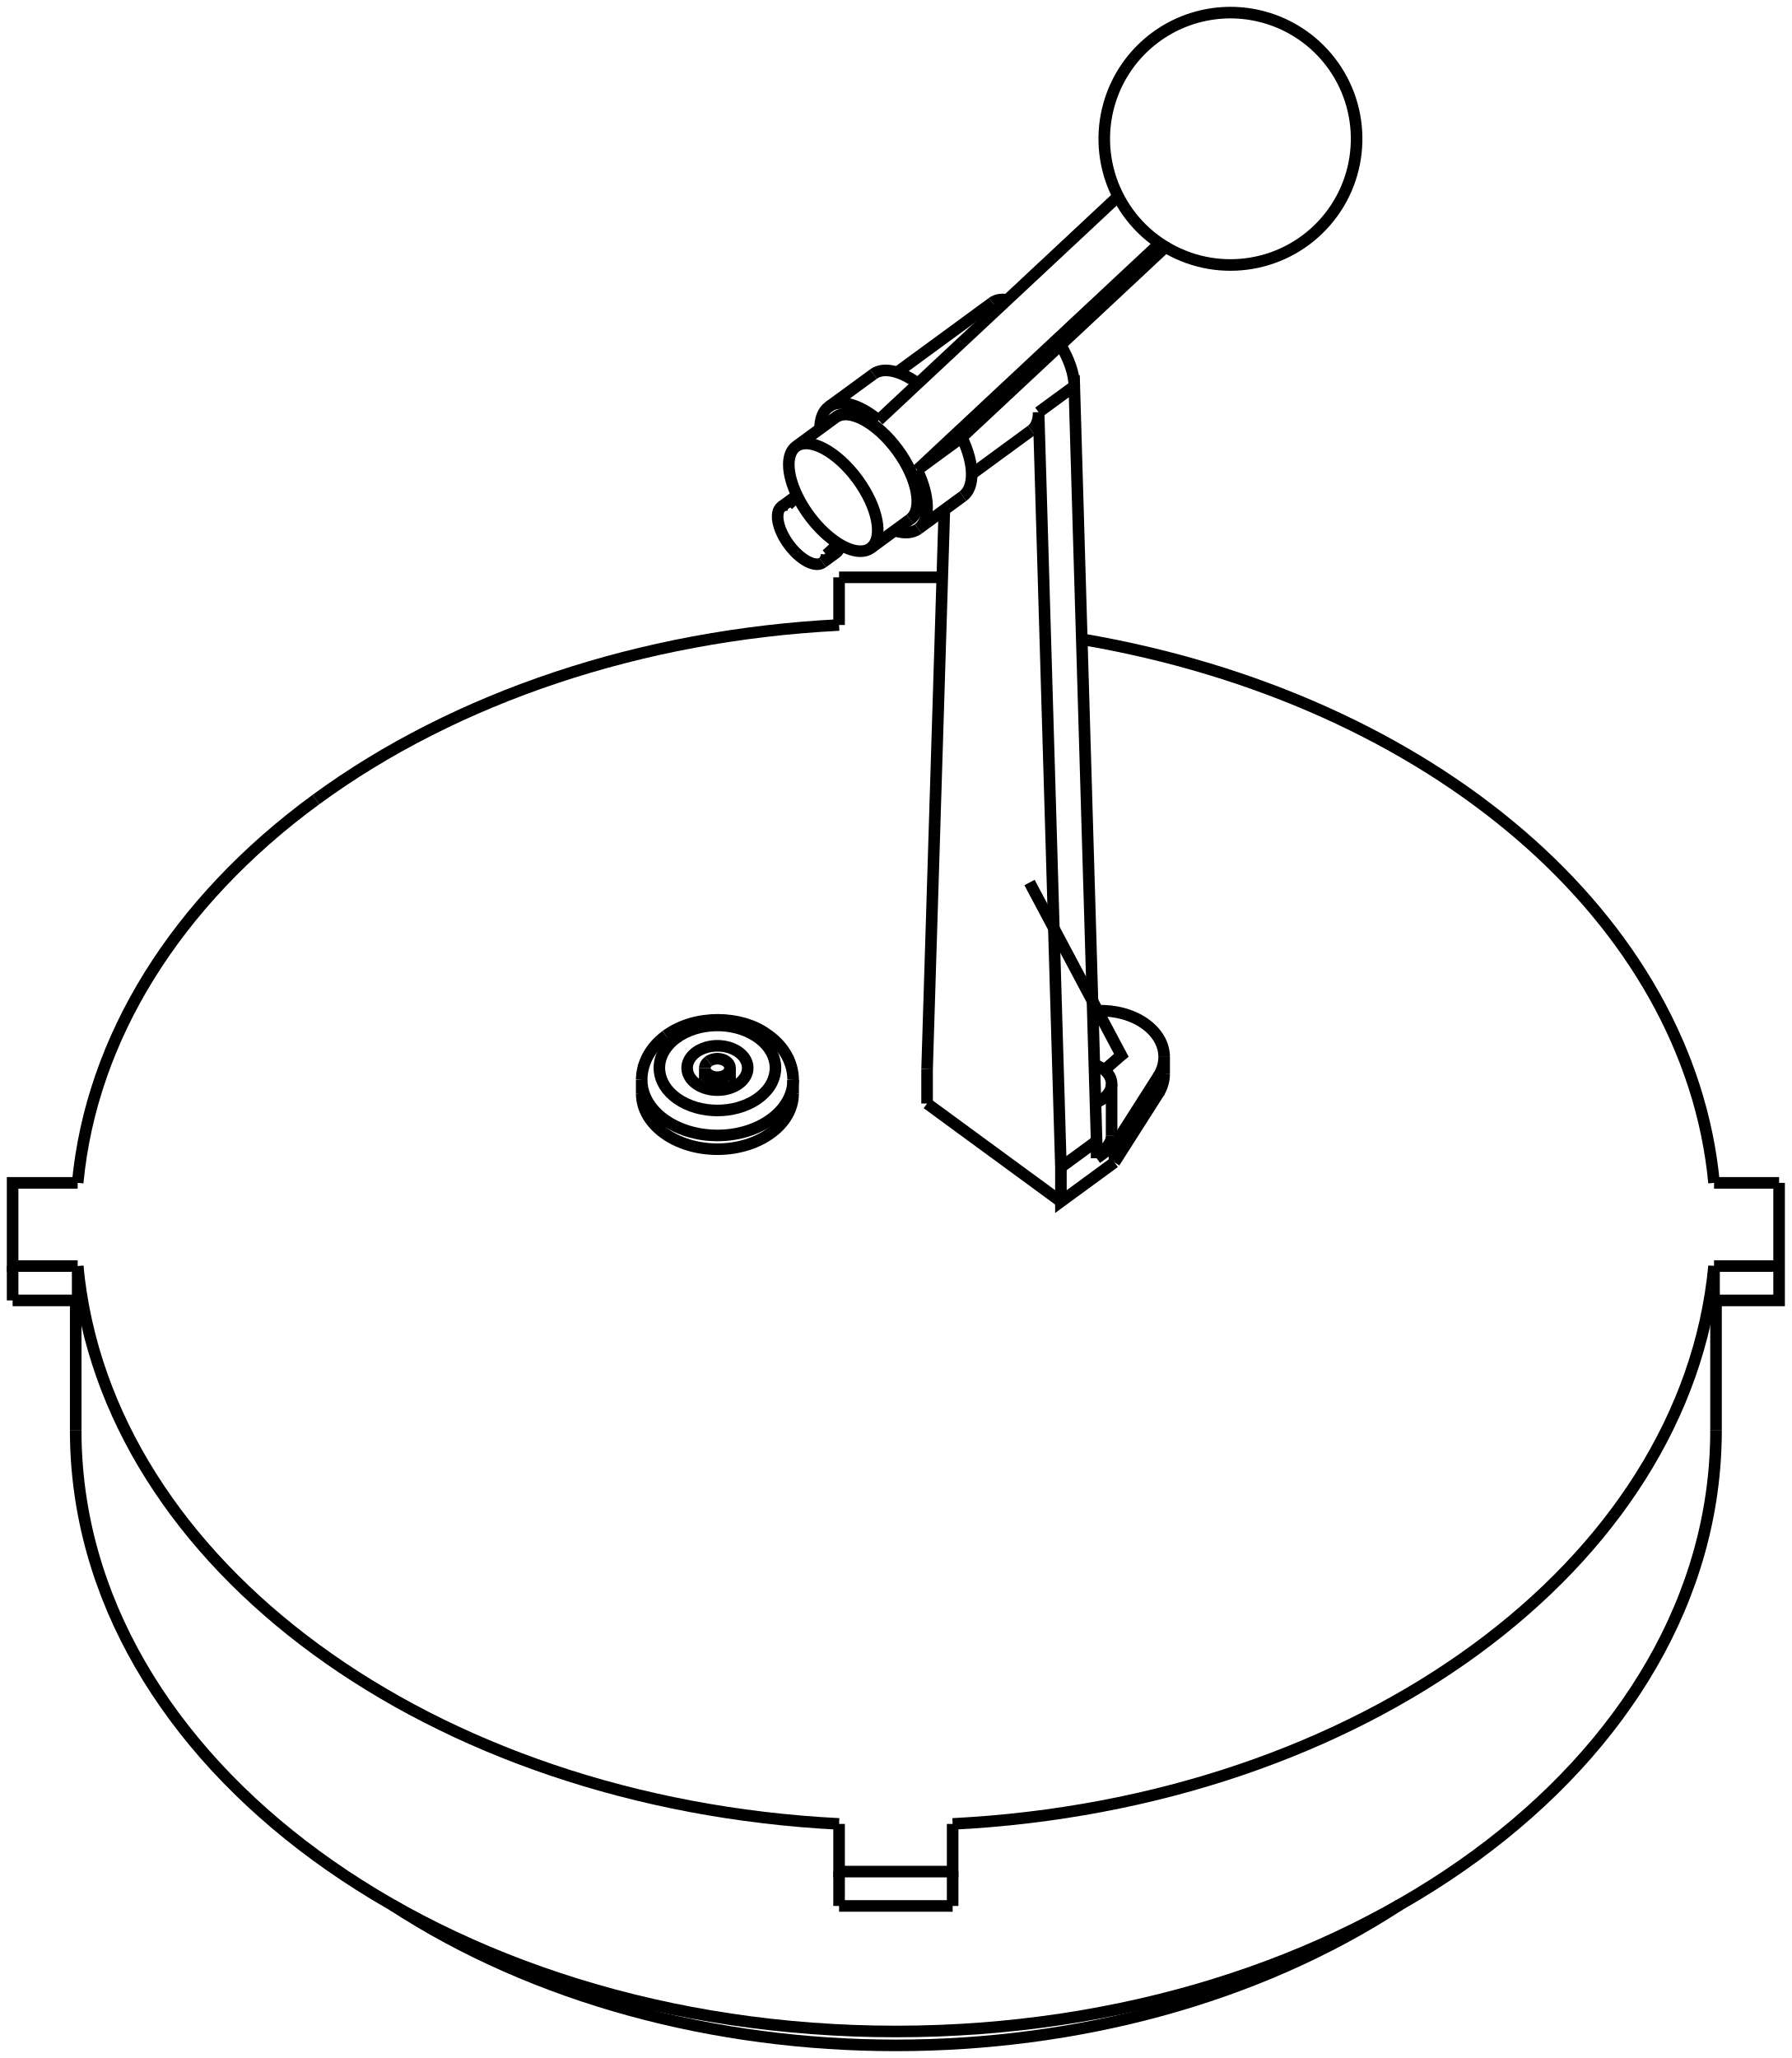
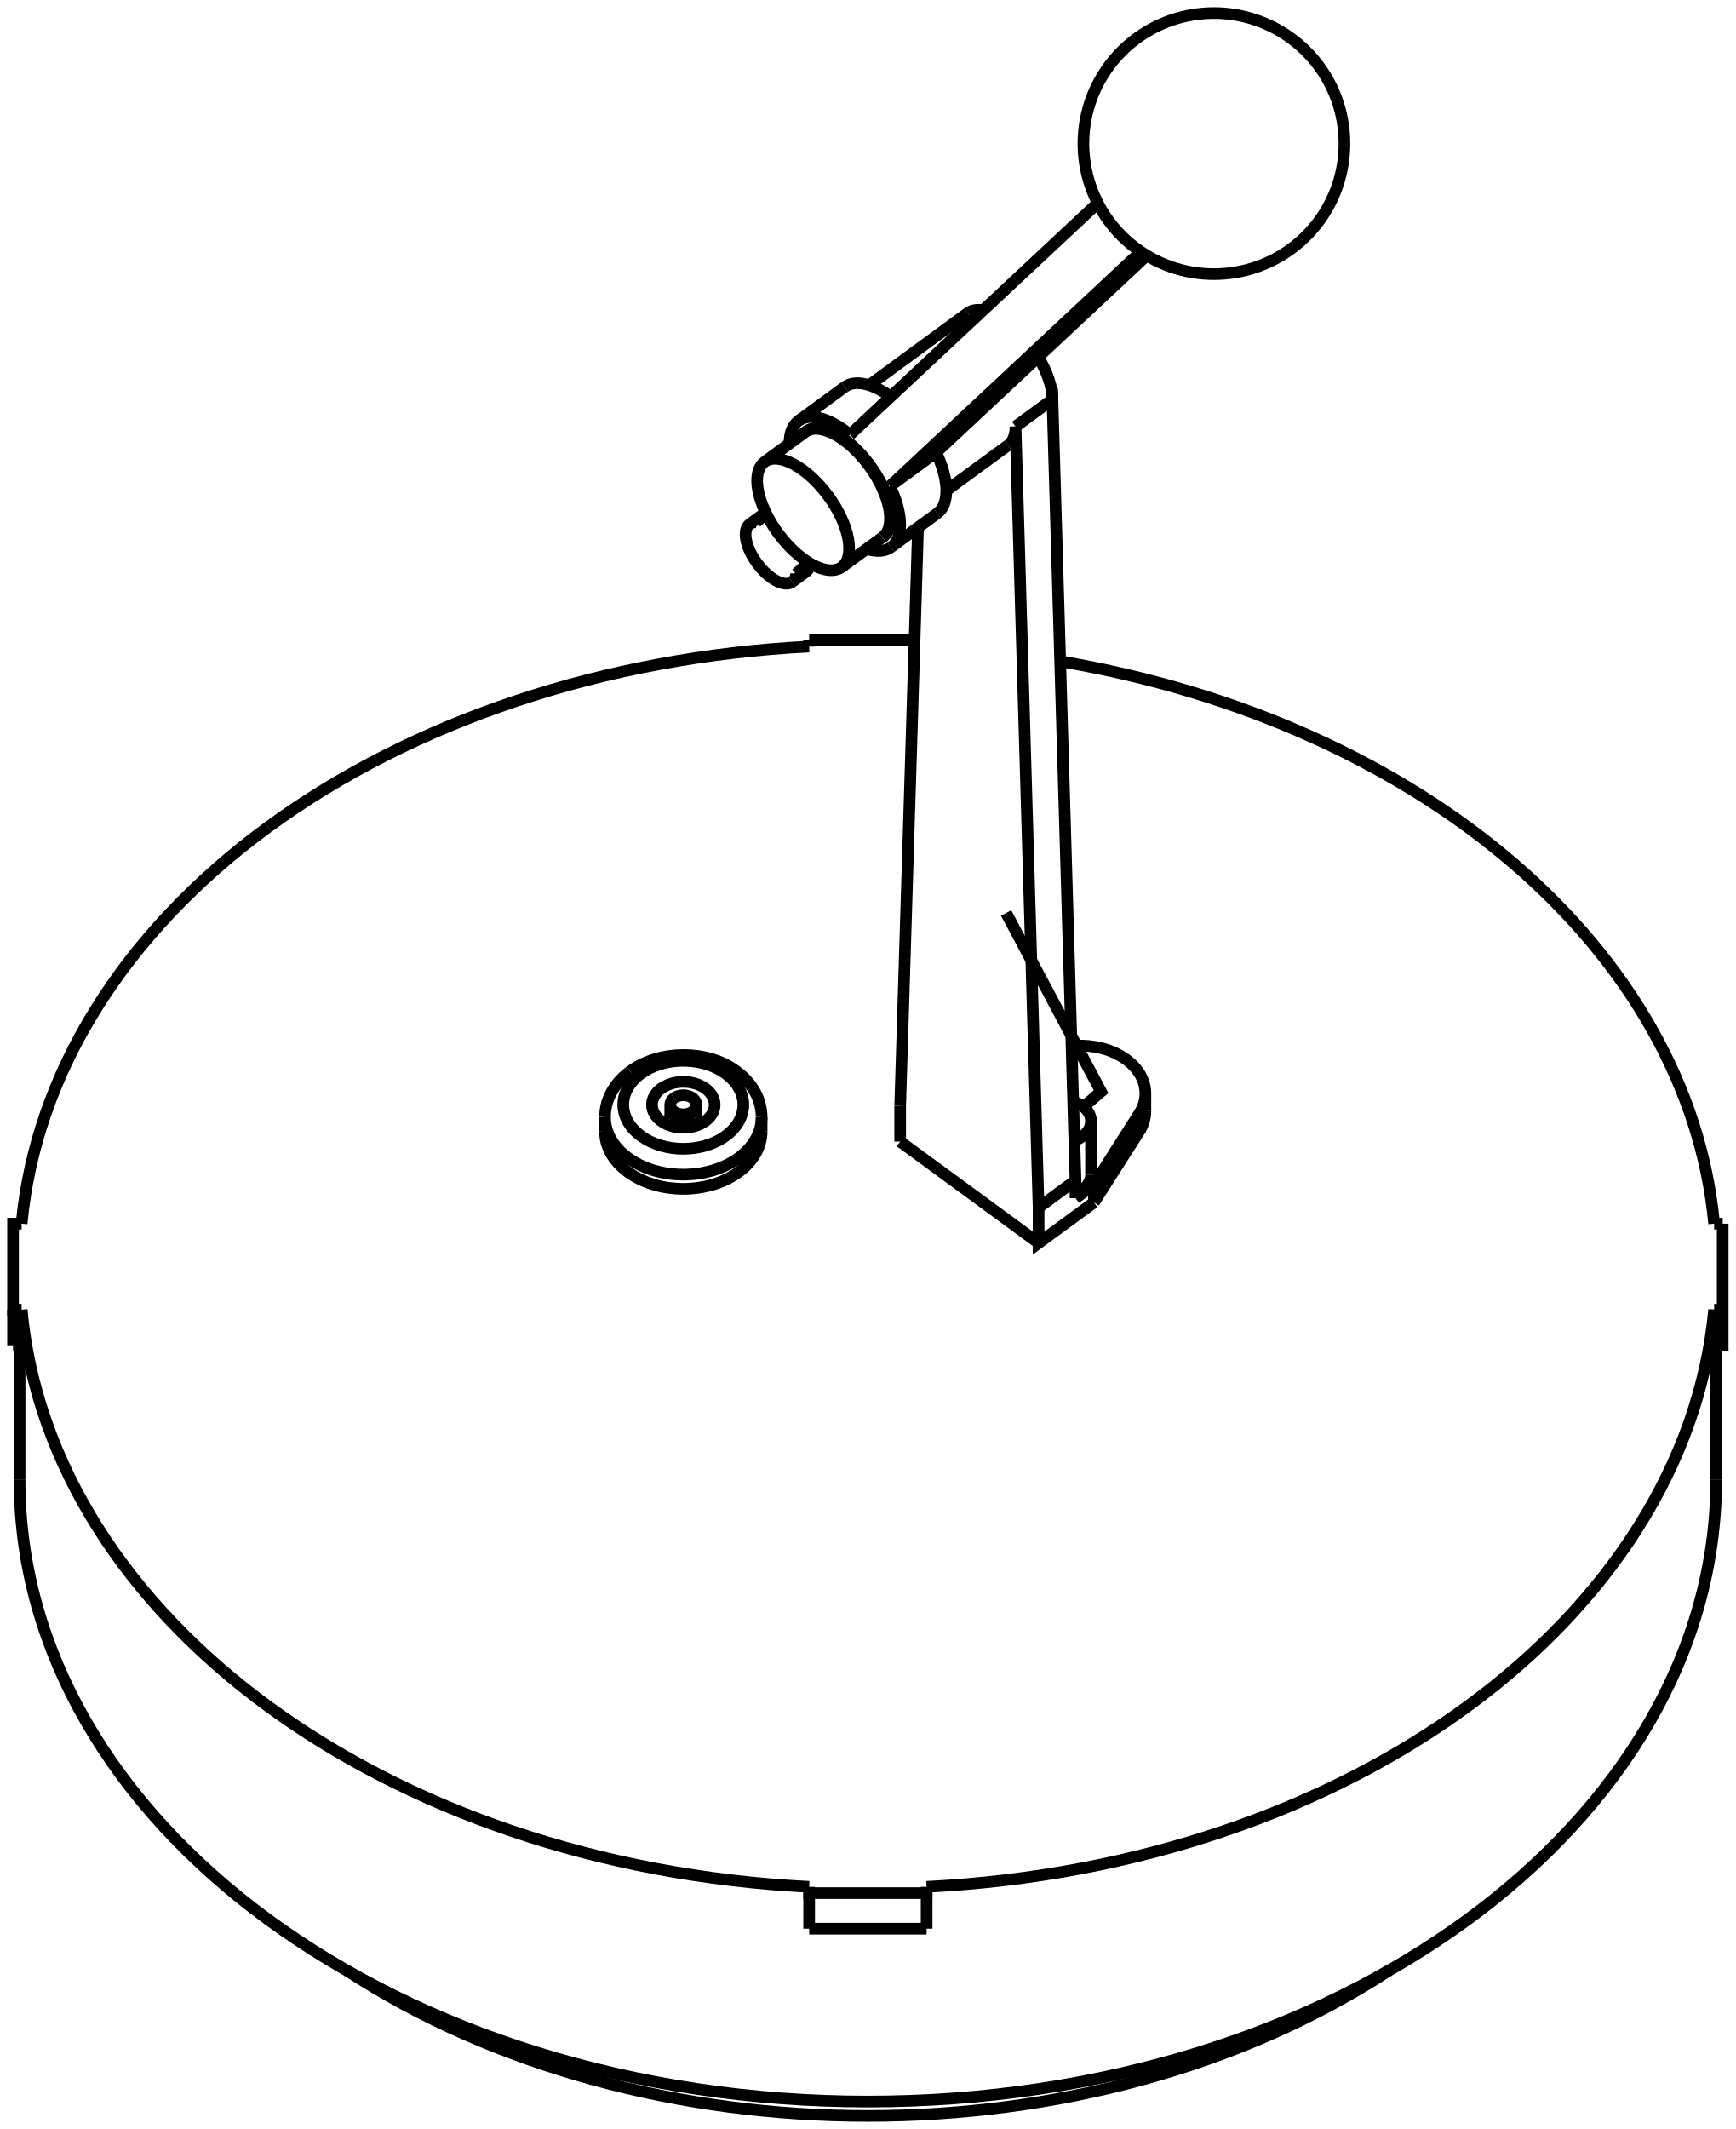
- <svg xmlns="http://www.w3.org/2000/svg" version="1.1" viewBox="-71 -52.132 142 163.094" fill="none" stroke="black" stroke-width="0.6%" vector-effect="non-scaling-stroke">
+ <svg xmlns="http://www.w3.org/2000/svg" version="1.1" viewBox="-66.5 -52.132 133 163.094" fill="none" stroke="black" stroke-width="0.6%" vector-effect="non-scaling-stroke">
  <path d="M -65 61.24 A 65 47.621 180 0 0 65 61.24" />
  <path d="M -45.962 11.231 A 65 47.621 360 0 1 -4.5 -2.602" />
  <path d="M 14.735 -1.477 A 65 47.621 360 0 1 64.844 41.608" />
  <path d="M 64.844 50.924 L 64.844 48.202 A 65 47.621 0 0 1 4.5 92.412" />
  <path d="M -4.5 92.412 A 65 47.621 0 0 1 -64.844 48.202" />
  <path d="M -64.844 50.924 L -64.844 48.202" />
  <path d="M -64.844 41.608 A 65 47.621 360 0 1 -45.962 11.231" />
-   <path d="M -4.5 -6.38 L -4.5 -2.602" />
-   <path d="M -64.844 41.608 L -70 41.608 L -70 48.202 L -64.844 48.202" />
-   <path d="M 3.679 -6.38 L -4.5 -6.38" />
-   <path d="M 70 41.608 L 64.844 41.608" />
-   <path d="M -4.5 92.412 L -4.5 96.189 L 4.5 96.189 L 4.5 92.412" />
-   <path d="M 70 48.202 L 70 41.608" />
-   <path d="M 64.844 48.202 L 70 48.202" />
+   <path d="M -4.5 -3.083 L -4.5 -2.602" />
+   <path d="M -64.844 41.608 L -65.5 41.608 L -65.5 48.202 L -64.844 48.202" />
+   <path d="M 3.577 -3.083 L -4.5 -3.083" />
+   <path d="M 65.5 41.608 L 64.844 41.608" />
+   <path d="M -4.5 92.412 L -4.5 92.892 L 4.5 92.892 L 4.5 92.412" />
+   <path d="M 65.5 48.202 L 65.5 41.608" />
+   <path d="M 64.844 48.202 L 65.5 48.202" />
  <path d="M -20.142 34.544 A 6 4.396 180 0 0 -8.142 34.544" />
  <path d="M 17.324 39.983 L 13.081 43.092 L 13.081 40.369 L 11.314 -19.46 A 5 2.406 233.772 0 1 10.733 -18.016" />
  <path d="M 2.475 35.321 L 13.081 43.092" />
  <path d="M 20.852 34.444 A 5 3.663 180 0 0 21.263 32.99" />
  <path d="M 17.324 39.983 L 20.852 34.444 L 20.852 33.083 A 5 3.663 180 0 0 21.263 31.628 L 21.263 32.99" />
-   <path d="M 64.844 50.924 L 70 50.924 L 70 48.202" />
-   <path d="M 4.5 98.912 L 4.5 96.189" />
-   <path d="M -4.5 98.912 L 4.5 98.912" />
-   <path d="M -4.5 98.912 L -4.5 96.189" />
-   <path d="M -70 50.924 L -70 48.202" />
-   <path d="M -70 50.924 L -64.844 50.924" />
+   <path d="M 64.844 50.924 L 65.5 50.924 L 65.5 48.202" />
+   <path d="M 4.5 95.615 L 4.5 92.892" />
+   <path d="M -4.5 95.615 L 4.5 95.615" />
+   <path d="M -4.5 95.615 L -4.5 92.892" />
+   <path d="M -65.5 50.924 L -65.5 48.202" />
+   <path d="M -65.5 50.924 L -64.844 50.924" />
  <path d="M -39.909 98.828 A 60 43.958 180 0 0 39.909 98.828" />
  <path d="M -8.142 33.455 A 6 4.396 360 0 1 -20.142 33.455 L -20.142 34.544" />
  <path d="M 15.91 39.658 L 15.91 38.297 L 14.142 -21.532 L 11.314 -19.46" />
  <path d="M 15.91 39.658 L 17.324 38.622 L 20.852 33.083" />
  <path d="M 17.324 39.983 L 17.324 38.622" />
  <path d="M 15.91 38.297 L 13.081 40.369" />
  <path d="M 2.475 32.598 L 2.475 35.321" />
  <path d="M 3.844 -11.73 L 2.475 32.598" />
  <path d="M 21.263 31.628 A 5 3.663 180 0 0 15.993 27.97" />
  <path d="M -17.395 30.119 A 4.6 3.37 360 1 1 -18.179 30.886 A 4.6 3.37 360 0 1 -17.395 30.119 Z" />
  <path d="M 14.142 -21.532 A 5 2.406 53.772 0 0 13.052 -24.789" />
  <path d="M 8.832 -28.366 A 5 2.406 53.772 0 0 7.652 -28.155" />
  <path d="M 16.525 32.661 C 16.6 32.59 16.68 32.52 16.764 32.455 C 16.84 32.39 16.92 32.32 17.002 32.249 C 17.07 32.19 17.15 32.12 17.219 32.06 C 17.29 32 17.36 31.93 17.435 31.87 C 17.51 31.81 17.58 31.74 17.649 31.681 C 17.72 31.62 17.79 31.55 17.864 31.491 L 10.593 17.807" />
  <path d="M 17.099 37.845 A 2.25 1.648 360 0 1 15.91 39.299" />
  <path d="M -12.445 33.745 A 2.4 1.758 360 0 1 -16.248 31.659 A 2.4 1.758 360 1 1 -12.445 33.745 Z" />
  <path d="M 15.731 32.245 A 2.25 1.648 360 0 1 17.099 33.761 L 17.099 37.845" />
  <path d="M 17.099 33.761 A 2.25 1.648 360 0 1 15.82 35.248" />
  <path d="M -14.849 31.984 A 1 0.733 360 0 1 -13.142 32.502 L -13.142 33.436" />
  <path d="M -13.142 32.502 A 1 0.733 360 0 1 -15.142 32.502 L -15.142 33.436" />
  <path d="M -15.142 32.502 A 1 0.733 360 0 1 -14.849 31.984" />
  <path d="M 1.651 -12.995 A 4 1.925 53.772 0 0 1.688 -13.242" />
  <path d="M -2.456 -18.898 A 4 1.925 53.772 0 0 -2.703 -18.937" />
  <path d="M 1.117 -10.971 A 5 2.406 53.772 0 0 -4.793 -19.038 L -7.905 -16.758 A 5 2.406 233.772 0 1 -1.995 -8.692 A 5 2.406 233.772 0 1 -8.485 -15.315 A 5 2.406 233.772 0 1 -7.905 -16.758" />
  <path d="M 5.314 -12.806 A 6 2.888 53.772 0 0 5.227 -17.476 L 21.367 -32.56" />
  <path d="M 1.748 -21.745 A 6 2.888 53.772 0 0 -1.778 -22.486" />
  <path d="M 1.692 -14.886 L 20.913 -32.849" />
  <path d="M 1.692 -14.886 L 5.227 -17.476" />
  <path d="M -5.489 -8.176 L -4.551 -9.052" />
  <path d="M 1.692 -14.886 A 6 2.888 233.772 0 1 1.778 -10.216 L 5.314 -12.806" />
  <path d="M 1.778 -10.216 A 6 2.888 233.772 0 1 -0.1 -10.079" />
  <path d="M 17.616 -36.574 L -1.37 -18.831" />
  <path d="M -6.01 -18.146 A 6 2.888 233.772 0 1 -5.314 -19.896 L -1.778 -22.486" />
  <path d="M -5.314 -19.896 A 6 2.888 233.772 0 1 -1.37 -18.831" />
  <path d="M -7.807 -12.815 L -8.551 -12.121" />
  <path d="M -5.489 -8.176 A 2.75 1.323 233.772 0 1 -5.799 -7.551 L -4.739 -8.328 A 2.75 1.323 53.772 0 0 -4.428 -8.953" />
  <path d="M -5.799 -7.551 A 2.75 1.323 233.772 0 1 -9.05 -11.988 L -7.989 -12.765" />
  <path d="M -9.05 -11.988 A 2.75 1.323 233.772 0 1 -8.551 -12.121" />
  <path d="M -4.758 -19.063 A 5 2.406 233.772 0 1 -4.723 -19.09 A 5 2.406 233.772 1 1 1.187 -11.023 A 5 2.406 233.772 0 1 1.151 -10.998" />
  <path d="M -4.402 -8.962 L -4.429 -8.942" />
  <path d="M -5.489 -8.176 L -4.428 -8.953" />
  <path d="M -7.825 -12.852 A 2.75 1.323 53.772 0 0 -7.989 -12.765" />
  <path d="M -4.345 -19.241 A 5 2.406 233.772 0 1 -4.32 -19.281" />
  <path d="M 1.491 -11.349 A 5 2.406 233.772 0 1 1.446 -11.338" />
  <path d="M -65 50.924 L -65 61.24" />
  <path d="M 65 50.924 L 65 61.24" />
  <path d="M -8.142 33.455 L -8.142 34.544" />
  <path d="M -8.142 33.455 C -8.14 33.41 -8.14 33.36 -8.145 33.308 C -8.15 33.26 -8.15 33.21 -8.153 33.161 C -8.16 33.11 -8.16 33.06 -8.167 33.014 C -8.17 32.97 -8.18 32.92 -8.187 32.868 C -8.19 32.82 -8.2 32.77 -8.212 32.723 C -8.22 32.67 -8.23 32.63 -8.242 32.579 C -8.25 32.53 -8.27 32.48 -8.278 32.435 C -8.29 32.39 -8.3 32.34 -8.319 32.293 C -8.33 32.25 -8.35 32.2 -8.366 32.152 C -8.38 32.11 -8.4 32.06 -8.418 32.013 C -8.44 31.97 -8.45 31.92 -8.474 31.876 C -8.49 31.83 -8.51 31.78 -8.536 31.74 C -8.56 31.69 -8.58 31.65 -8.603 31.606 C -8.63 31.56 -8.65 31.52 -8.675 31.474 C -8.7 31.43 -8.72 31.39 -8.751 31.344 C -8.78 31.3 -8.8 31.26 -8.832 31.217 C -8.85 31.18 -8.88 31.15 -8.902 31.114 C -8.93 31.08 -8.95 31.05 -8.975 31.013 C -9 30.98 -9.02 30.95 -9.051 30.913 C -9.08 30.88 -9.1 30.85 -9.129 30.816 C -9.16 30.78 -9.18 30.75 -9.211 30.72 C -9.24 30.69 -9.27 30.66 -9.295 30.626 C -9.32 30.59 -9.35 30.56 -9.382 30.534 C -9.41 30.5 -9.44 30.47 -9.472 30.443 C -9.5 30.41 -9.53 30.38 -9.564 30.355 C -9.59 30.33 -9.63 30.3 -9.658 30.268 C -9.69 30.24 -9.72 30.21 -9.755 30.184 C -9.79 30.16 -9.82 30.13 -9.855 30.102 C -9.99 29.99 -10.13 29.89 -10.276 29.793 C -12.26 28.38 -15.85 28.21 -18.222 29.942" />
  <path d="M -20.142 33.455 C -20.14 33.42 -20.14 33.39 -20.141 33.35 C -20.14 33.32 -20.14 33.28 -20.137 33.246 C -20.13 33.21 -20.13 33.18 -20.13 33.142 C -20.13 33.11 -20.12 33.07 -20.12 33.038 C -20.12 33 -20.11 32.97 -20.107 32.935 C -20.1 32.9 -20.1 32.87 -20.092 32.831 C -20.09 32.8 -20.08 32.76 -20.074 32.728 C -20.07 32.69 -20.06 32.66 -20.053 32.626 C -20.05 32.59 -20.04 32.56 -20.029 32.524 C -20.02 32.49 -20.01 32.46 -20.003 32.422 C -19.99 32.39 -19.98 32.36 -19.974 32.322 C -19.96 32.29 -19.95 32.25 -19.942 32.222 C -19.93 32.19 -19.92 32.16 -19.908 32.122 C -19.9 32.09 -19.88 32.06 -19.871 32.023 C -19.86 31.99 -19.84 31.96 -19.831 31.926 C -19.82 31.89 -19.8 31.86 -19.789 31.829 C -19.77 31.78 -19.75 31.74 -19.725 31.692 C -19.7 31.65 -19.68 31.6 -19.656 31.558 C -19.63 31.51 -19.61 31.47 -19.582 31.426 C -19.56 31.38 -19.53 31.34 -19.503 31.295 C -19.48 31.25 -19.45 31.21 -19.419 31.168 C -19.39 31.13 -19.36 31.08 -19.331 31.043 C -19.3 31 -19.27 30.96 -19.239 30.92 C -19.21 30.88 -19.17 30.84 -19.142 30.8 C -19.11 30.76 -19.07 30.72 -19.04 30.682 C -19.01 30.64 -18.97 30.61 -18.935 30.568 C -18.9 30.53 -18.86 30.49 -18.826 30.456 C -18.79 30.42 -18.75 30.38 -18.712 30.347 C -18.64 30.28 -18.56 30.21 -18.474 30.138 C -18.39 30.07 -18.31 30.01 -18.222 29.942" />
  <path d="M 6.01 -14.556 L 10.733 -18.016" />
  <path d="M 0.1 -22.623 L 7.652 -28.155" />
  <path d="M -13.272 33.569 C -13.28 33.57 -13.29 33.58 -13.296 33.585 C -13.3 33.59 -13.31 33.6 -13.321 33.602 C -13.33 33.61 -13.34 33.61 -13.349 33.619 C -13.36 33.62 -13.37 33.63 -13.378 33.636 C -13.39 33.64 -13.4 33.65 -13.41 33.652 C -13.42 33.66 -13.43 33.66 -13.444 33.669 C -13.46 33.67 -13.47 33.68 -13.48 33.685 C -13.49 33.69 -13.5 33.7 -13.518 33.7 C -13.53 33.71 -13.54 33.71 -13.557 33.715 C -13.57 33.72 -13.58 33.72 -13.598 33.729 C -13.61 33.73 -13.63 33.74 -13.641 33.743 C -13.66 33.75 -13.67 33.75 -13.685 33.755 C -13.7 33.76 -13.72 33.76 -13.731 33.766 C -13.75 33.77 -13.76 33.77 -13.778 33.777 C -13.79 33.78 -13.81 33.78 -13.825 33.786 C -13.84 33.79 -13.86 33.79 -13.874 33.794 C -13.89 33.8 -13.91 33.8 -13.933 33.801 C -13.95 33.8 -13.97 33.81 -13.992 33.807 C -14.01 33.81 -14.03 33.81 -14.053 33.811 C -14.07 33.81 -14.09 33.81 -14.113 33.813 C -14.13 33.81 -14.15 33.81 -14.174 33.813 C -14.19 33.81 -14.21 33.81 -14.235 33.811 C -14.25 33.81 -14.27 33.81 -14.295 33.807 C -14.31 33.81 -14.33 33.8 -14.354 33.801 C -14.37 33.8 -14.39 33.8 -14.413 33.793 C -14.43 33.79 -14.45 33.79 -14.471 33.784 C -14.49 33.78 -14.51 33.78 -14.527 33.772 C -14.55 33.77 -14.56 33.76 -14.582 33.76 C -14.65 33.74 -14.72 33.72 -14.781 33.695 C -15.11 33.56 -15.15 33.41 -15.146 33.429 C -15.15 33.43 -15.15 33.43 -15.145 33.429 C -15.15 33.43 -15.15 33.43 -15.145 33.431 C -15.14 33.43 -15.14 33.43 -15.144 33.434 C -15.14 33.43 -15.14 33.44 -15.144 33.437 C -15.14 33.44 -15.14 33.44 -15.143 33.441 C -15.14 33.44 -15.14 33.44 -15.143 33.445 C -15.14 33.45 -15.14 33.45 -15.142 33.45 C -15.14 33.45 -15.14 33.45 -15.142 33.455" />
  <path d="M -13.142 33.455 C -13.14 33.45 -13.14 33.45 -13.142 33.45 C -13.14 33.45 -13.14 33.45 -13.142 33.445 C -13.14 33.44 -13.14 33.44 -13.141 33.441 C -13.14 33.44 -13.14 33.44 -13.141 33.437 C -13.14 33.44 -13.14 33.43 -13.14 33.434 C -13.14 33.43 -13.14 33.43 -13.139 33.431 C -13.14 33.43 -13.14 33.43 -13.139 33.429 C -13.14 33.43 -13.14 33.43 -13.139 33.429 C -13.14 33.43 -13.14 33.43 -13.139 33.429 C -13.14 33.43 -13.14 33.43 -13.14 33.431 C -13.14 33.43 -13.14 33.43 -13.141 33.434 C -13.14 33.43 -13.14 33.44 -13.143 33.437 C -13.14 33.44 -13.14 33.44 -13.146 33.442 C -13.15 33.44 -13.15 33.45 -13.15 33.448 C -13.15 33.45 -13.15 33.45 -13.155 33.456 C -13.16 33.46 -13.16 33.46 -13.161 33.464 C -13.16 33.47 -13.17 33.47 -13.169 33.474 C -13.17 33.48 -13.17 33.48 -13.178 33.485 C -13.18 33.49 -13.18 33.49 -13.189 33.497 C -13.19 33.5 -13.19 33.5 -13.195 33.503 C -13.2 33.51 -13.2 33.51 -13.202 33.509 C -13.2 33.51 -13.21 33.51 -13.209 33.516 C -13.21 33.52 -13.21 33.52 -13.216 33.523 C -13.22 33.53 -13.22 33.53 -13.224 33.53 C -13.23 33.53 -13.23 33.54 -13.233 33.538 C -13.24 33.54 -13.24 33.54 -13.242 33.545 C -13.25 33.55 -13.25 33.55 -13.252 33.553 C -13.25 33.56 -13.26 33.56 -13.262 33.561 C -13.27 33.56 -13.27 33.57 -13.272 33.569" />
  <path d="M 1.117 -10.971 L -1.995 -8.692" />
  <path d="M 34.416 -47.264 A 10 10 0 0 0 17.022 -44.27 A 10 10 0 1 0 34.416 -47.264 Z" />
  <path d="M -4.43 -8.936 L -4.398 -8.959" />
</svg>
